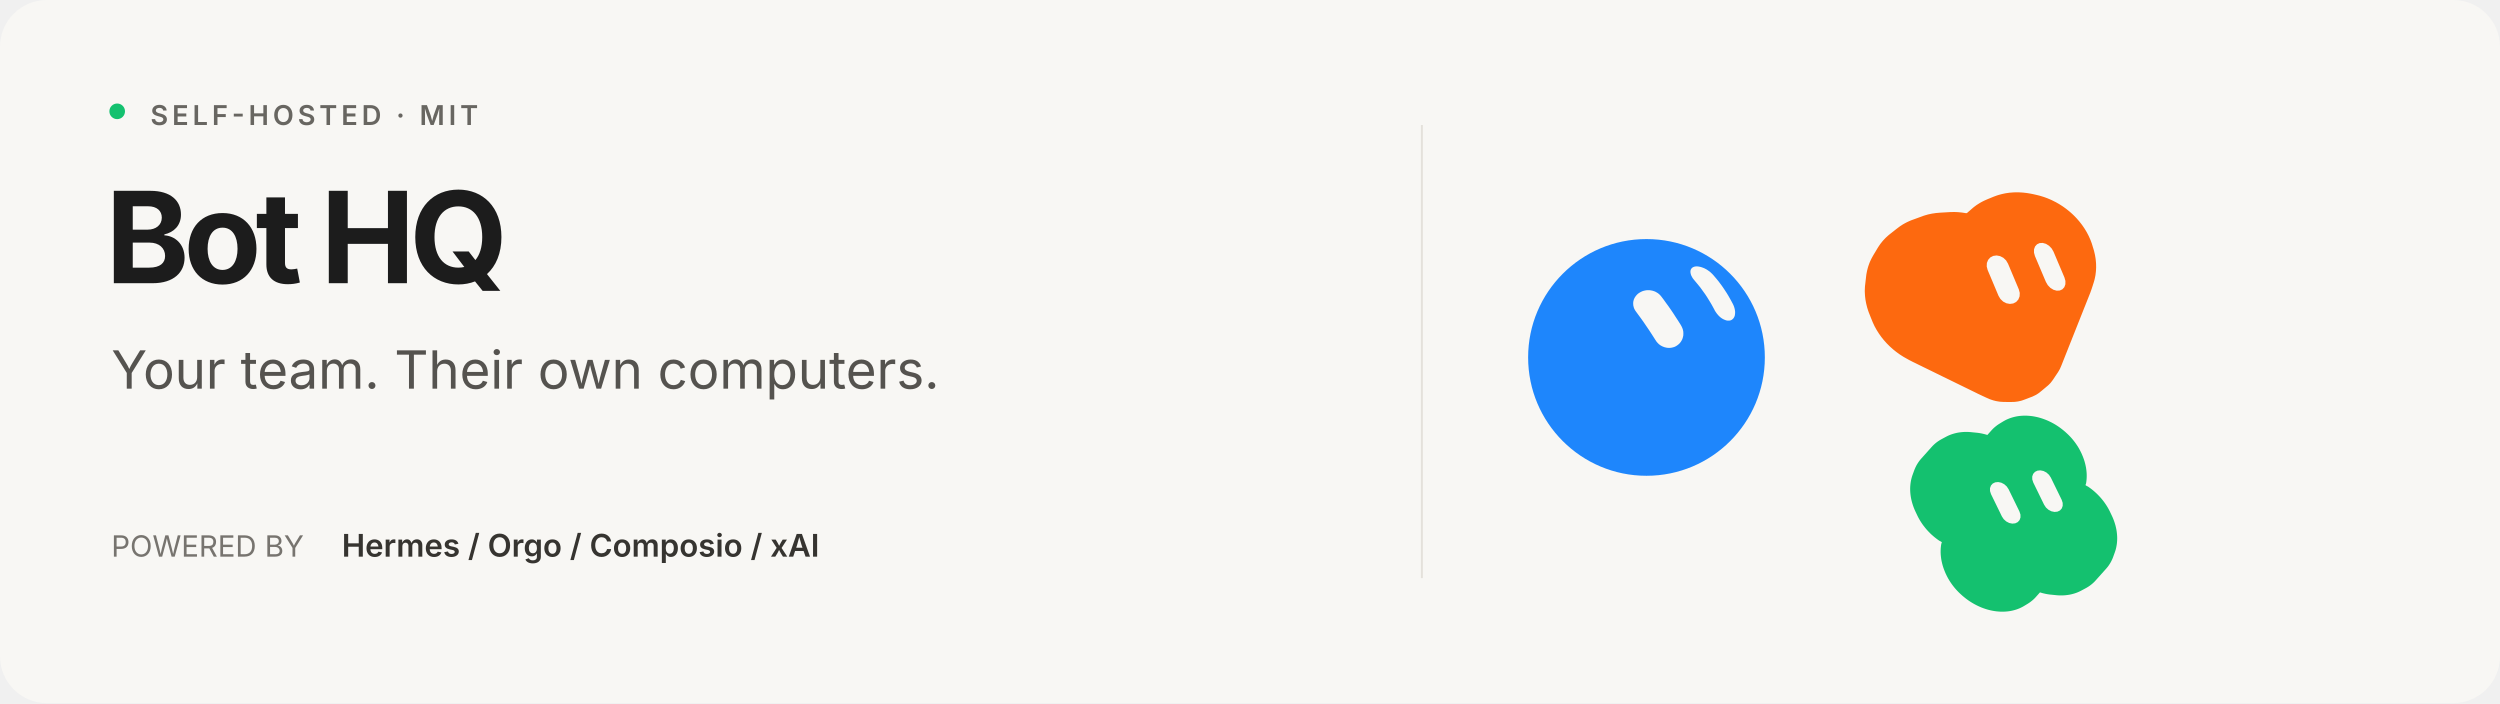
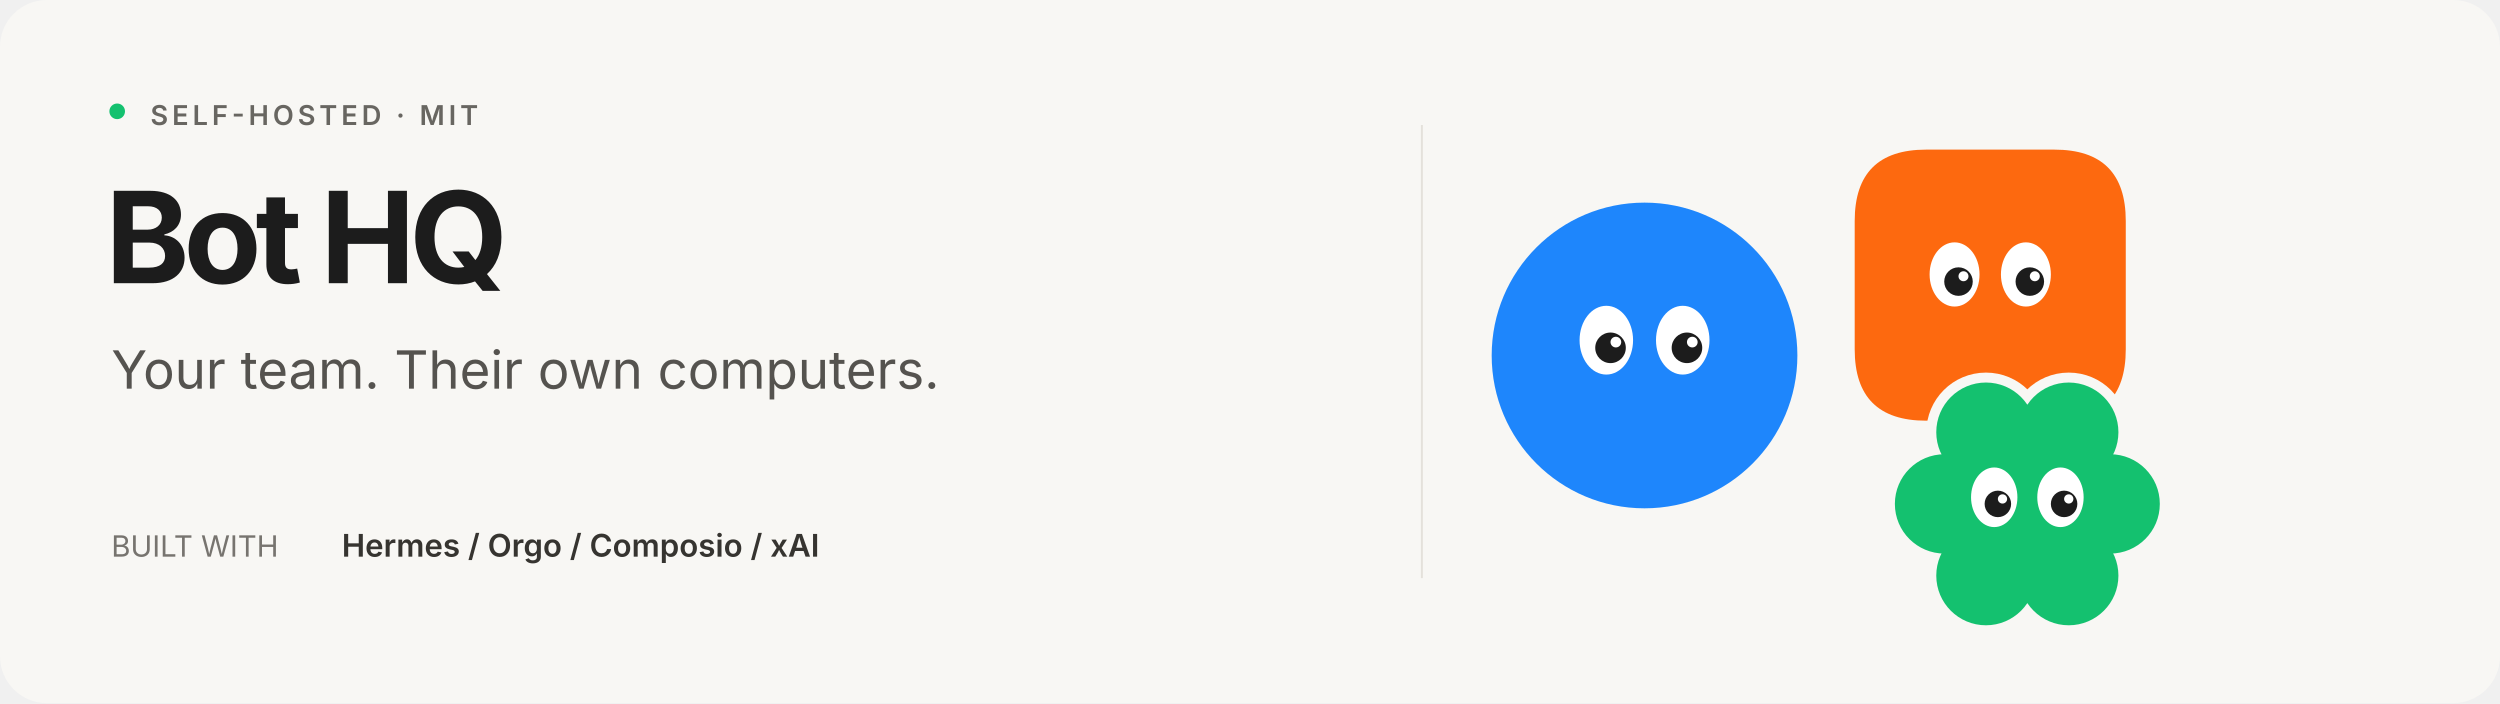
<svg xmlns="http://www.w3.org/2000/svg" width="1280" height="360" viewBox="0 0 1280 360" role="img" aria-labelledby="title desc">
  <rect width="1280" height="360" rx="24" fill="#F8F7F4" />
  <g font-family="Inter, -apple-system, BlinkMacSystemFont, 'Segoe UI', sans-serif">
    <rect x="56" y="53" width="8" height="8" rx="4" fill="#14C16F" />
    <text x="77" y="64" font-size="14" font-weight="600" letter-spacing="2" fill="#686661">SELF-HOSTED · MIT</text>
    <text x="54" y="145" font-size="65" font-weight="700" letter-spacing="-3" fill="#1C1C1C">Bot HQ</text>
    <text x="57" y="199" font-size="27" fill="#55534F">Your team. Their own computers.</text>
-     <text x="57" y="285" font-size="15" fill="#77746F">POWERED BY</text>
+     <text x="57" y="285" font-size="15" fill="#77746F">BUILT WITH</text>
    <text x="175" y="285" font-size="16" font-weight="600" fill="#363430">Hermes  /  Orgo  /  Composio  /  xAI</text>
  </g>
  <path d="M728 64V296" stroke="#E4E1DB" />
-   <svg x="742" y="82" width="202" height="202" viewBox="0 0 55.2 55.2">
-     <path d="M44.16 27.6A16.56 16.56 0 0 0 27.6 11.04A16.56 16.56 0 0 0 11.04 27.6A16.56 16.56 0 0 0 27.6 44.16A16.56 16.56 0 0 0 44.16 27.6ZM32.43 25.38L32.57 25.14L32.66 24.91L32.71 24.72L32.75 24.53L32.76 24.28L32.75 24L32.7 23.74L32.62 23.5L32.52 23.28L32.4 23.06L32.01 22.44L31.74 22.03L31.34 21.41L31.07 21.01L30.66 20.42L30.38 20.04L29.97 19.47L29.69 19.1L29.54 18.92L29.37 18.75L29.18 18.6L28.96 18.47L28.87 18.42L28.71 18.35L28.46 18.27L28.27 18.23L28.08 18.2L27.81 18.19L27.63 18.2L27.53 18.21L27.28 18.26L27.04 18.33L26.82 18.43L26.61 18.55L26.42 18.68L26.25 18.84L26.09 19.03L25.95 19.24L25.89 19.36L25.82 19.53L25.76 19.77L25.75 19.84L25.74 19.98L25.74 20.11L25.76 20.36L25.84 20.66L25.9 20.81L26.01 21.01L26.14 21.2L26.55 21.76L26.83 22.14L27.24 22.72L27.51 23.12L27.92 23.72L28.19 24.13L28.59 24.75L28.85 25.16L28.99 25.37L29.15 25.56L29.33 25.74L29.54 25.9L29.77 26.03L29.93 26.1L30.15 26.18L30.47 26.25L30.62 26.26L30.76 26.27L31.03 26.25L31.28 26.2L31.51 26.13L31.72 26.03L31.92 25.9L32.11 25.75L32.28 25.58L32.43 25.38ZM38.52 22.33L38.73 22.41L38.92 22.45L39.09 22.45L39.26 22.44L39.41 22.4L39.54 22.33L39.67 22.23L39.78 22.11L39.87 21.96L39.91 21.87L39.95 21.77L39.99 21.52L40 21.33L40 21.19L39.97 20.96L39.92 20.73L39.85 20.5L39.76 20.27L39.65 20.05L39.42 19.62L39.06 18.98L38.81 18.57L38.41 17.96L38.14 17.57L37.71 16.99L37.41 16.62L36.95 16.08L36.79 15.91L36.61 15.74L36.48 15.62L36.2 15.42L35.97 15.27L35.83 15.2L35.7 15.13L35.63 15.1L35.39 15.01L35.21 14.95L35.08 14.92L34.86 14.88L34.66 14.86L34.48 14.87L34.31 14.9L34.17 14.95L34.04 15.02L33.93 15.11L33.85 15.23L33.82 15.28L33.78 15.37L33.75 15.52L33.75 15.64L33.76 15.77L33.8 15.95L33.84 16.08L33.87 16.15L33.97 16.35L34.08 16.53L34.22 16.71L34.37 16.89L34.67 17.25L35.12 17.8L35.4 18.19L35.82 18.77L36.09 19.18L36.47 19.8L36.72 20.22L37.07 20.86L37.18 21.08L37.32 21.29L37.47 21.5L37.64 21.7L37.83 21.89L38.02 22.05L38.17 22.15L38.32 22.24L38.52 22.33Z" fill="#1E86FC" fill-rule="evenodd" />
+   <svg x="752" y="92" width="180" height="180" viewBox="4 4 92 92">
+     <path d="M10 50a40 40 0 1 0 80 0a40 40 0 1 0 -80 0Z" fill="#F8F7F4" stroke="#F8F7F4" stroke-width="6" stroke-linejoin="round" />
+     <path d="M10 50a40 40 0 1 0 80 0a40 40 0 1 0 -80 0Z" fill="#1E86FC" />
+     <ellipse cx="40" cy="46" rx="7" ry="9" fill="#FFFFFF" />
+     <circle cx="41.1" cy="48" r="4" fill="#1C1C1C" />
+     <circle cx="42.5" cy="46.5" r="1.4" fill="#FFFFFF" />
+     <ellipse cx="60" cy="46" rx="7" ry="9" fill="#FFFFFF" />
+     <circle cx="61.1" cy="48" r="4" fill="#1C1C1C" />
+     <circle cx="62.5" cy="46.5" r="1.4" fill="#FFFFFF" />
  </svg>
-   <svg x="925" y="60" width="190" height="190" viewBox="-14.4 -14.4 172.8 172.8">
-     <path d="M115.83 72 115.6 72.57 115.38 73.14 115.15 73.7 114.93 74.25 114.71 74.8 114.5 75.34 114.28 75.89 114.07 76.42 113.86 76.95 113.65 77.48 113.44 78.01 113.23 78.53 113.03 79.05 112.82 79.57 112.62 80.08 112.42 80.59 112.21 81.1 112.01 81.61 111.81 82.11 111.61 82.61 111.41 83.12 111.21 83.62 111.02 84.11 110.82 84.61 110.62 85.11 110.42 85.61 110.23 86.1 110.03 86.6 109.83 87.09 109.64 87.59 109.44 88.09 109.24 88.58 109.05 89.08 108.85 89.58 108.65 90.07 108.45 90.57 108.25 91.07 108.05 91.58 107.85 92.08 107.65 92.58 107.45 93.09 107.25 93.6 107.05 94.11 106.84 94.63 106.64 95.14 106.43 95.66 106.22 96.19 106.01 96.71 105.8 97.24 105.59 97.78 105.38 98.31 105.16 98.86 104.95 99.4 104.73 99.95 104.51 100.51 104.29 101.07 104.05 101.63 103.81 102.19 103.57 102.75 103.28 103.28 102.98 103.8 102.67 104.32 102.34 104.82 102 105.32 101.66 105.83 101.32 106.33 100.98 106.85 100.64 107.36 100.29 107.88 99.92 108.38 99.54 108.88 99.15 109.37 98.72 109.81 98.29 110.25 97.83 110.66 97.36 111.05 96.89 111.45 96.42 111.84 95.94 112.24 95.46 112.64 94.98 113.04 94.49 113.43 94.01 113.83 93.5 114.2 92.98 114.54 92.45 114.87 91.89 115.15 91.33 115.42 90.77 115.69 90.19 115.91 89.61 116.13 89.03 116.35 88.45 116.58 87.86 116.8 87.28 117.02 86.7 117.23 86.11 117.44 85.52 117.63 84.91 117.77 84.3 117.91 83.69 118.02 83.07 118.1 82.45 118.17 81.82 118.19 81.19 118.21 80.57 118.22 79.94 118.22 79.32 118.21 78.7 118.21 78.08 118.2 77.47 118.2 76.85 118.17 76.24 118.13 75.63 118.09 75.02 118 74.41 117.9 73.8 117.79 73.2 117.64 72.6 117.49 72 117.3 71.41 117.1 70.82 116.9 70.25 116.64 69.67 116.39 69.11 116.14 68.55 115.88 67.99 115.62 67.44 115.37 66.9 115.11 66.36 114.86 65.82 114.6 65.29 114.35 64.77 114.09 64.25 113.83 63.73 113.58 63.22 113.33 62.7 113.08 62.2 112.83 61.69 112.58 61.19 112.34 60.69 112.09 60.2 111.85 59.7 111.61 59.21 111.37 58.72 111.13 58.23 110.89 57.74 110.65 57.25 110.41 56.77 110.18 56.29 109.94 55.8 109.7 55.32 109.47 54.84 109.23 54.35 108.99 53.87 108.76 53.39 108.52 52.91 108.29 52.43 108.05 51.94 107.81 51.46 107.58 50.97 107.34 50.49 107.1 50 106.86 49.51 106.63 49.02 106.39 48.53 106.15 48.04 105.9 47.54 105.66 47.05 105.42 46.55 105.17 46.04 104.93 45.54 104.68 45.03 104.43 44.52 104.18 44 103.93 43.48 103.67 42.96 103.42 42.43 103.16 41.9 102.9 41.36 102.64 40.82 102.37 40.27 102.11 39.72 101.84 39.17 101.56 38.6 101.29 38.03 101.01 37.46 100.73 36.88 100.44 36.29 100.15 35.69 99.86 35.08 99.57 34.48 99.26 33.87 98.95 33.25 98.63 32.65 98.29 32.04 97.95 31.43 97.6 30.8 97.25 30.2 96.87 29.59 96.48 28.98 96.09 28.4 95.67 27.81 95.25 27.22 94.81 26.66 94.36 26.08 93.9 25.53 93.42 24.98 92.93 24.43 92.44 23.9 91.92 23.38 91.4 22.85 90.87 22.36 90.31 21.86 89.76 21.37 89.19 20.91 88.6 20.43 88.01 19.99 87.4 19.56 86.79 19.13 86.17 18.73 85.53 18.32 84.89 17.94 84.23 17.58 83.57 17.21 82.9 16.89 82.21 16.57 81.53 16.26 80.83 15.98 80.12 15.69 79.41 15.4 78.7 15.12 77.98 14.83 77.25 14.54 76.52 14.28 75.78 14.04 75.04 13.8 74.29 13.61 73.53 13.42 72.77 13.25 72 13.11 71.23 12.97 70.45 12.88 69.68 12.79 68.9 12.74 68.12 12.7 67.33 12.67 66.55 12.7 65.77 12.73 64.98 12.78 64.2 12.87 63.43 12.96 62.65 13.05 61.87 13.14 61.09 13.23 60.31 13.32 59.53 13.42 58.75 13.57 57.97 13.72 57.2 13.91 56.43 14.11 55.67 14.34 54.92 14.6 54.18 14.87 53.44 15.18 52.71 15.51 52 15.86 51.29 16.24 50.6 16.63 49.91 17.03 49.23 17.44 48.56 17.84 47.89 18.24 47.22 18.64 46.55 19.06 45.89 19.49 45.25 19.93 44.61 20.42 43.99 20.9 43.39 21.42 42.8 21.96 42.23 22.5 41.67 23.09 41.14 23.67 40.61 24.28 40.11 24.9 39.63 25.51 39.14 26.12 38.67 26.72 38.19 27.32 37.72 27.93 37.25 28.53 36.8 29.14 36.35 29.78 35.94 30.41 35.53 31.08 35.15 31.74 34.79 32.42 34.44 33.12 34.12 33.81 33.81 34.52 33.53 35.24 33.27 35.96 33.01 36.66 32.75 37.36 32.5 38.05 32.24 38.73 32 39.41 31.75 40.08 31.5 40.76 31.29 41.45 31.09 42.14 30.89 42.84 30.74 43.54 30.59 44.24 30.46 44.96 30.36 45.66 30.25 46.37 30.18 47.08 30.12 47.79 30.06 48.49 30.02 49.19 29.98 49.87 29.94 50.55 29.9 51.22 29.86 51.88 29.82 52.54 29.78 53.2 29.77 53.85 29.76 54.5 29.75 55.16 29.78 55.8 29.81 56.45 29.85 57.1 29.92 57.74 29.98 58.38 30.07 59.01 30.17 59.64 30.27 60.23 30.26 60.7 29.84 61.19 29.42 61.68 29 62.17 28.56 62.67 28.13 63.19 27.68 63.71 27.27 64.25 26.87 64.79 26.47 65.35 26.12 65.91 25.76 66.49 25.41 67.07 25.09 67.66 24.78 68.26 24.48 68.87 24.21 69.48 23.94 70.1 23.67 70.73 23.42 71.36 23.16 72 22.9 72.65 22.63 73.3 22.39 73.96 22.15 74.62 21.92 75.29 21.73 75.97 21.54 76.65 21.37 77.34 21.22 78.03 21.07 78.72 20.96 79.41 20.86 80.12 20.76 80.81 20.71 81.52 20.65 82.22 20.61 82.93 20.6 83.63 20.59 84.34 20.59 85.05 20.63 85.76 20.67 86.46 20.72 87.17 20.8 87.87 20.88 88.58 20.98 89.28 21.1 89.98 21.22 90.68 21.36 91.38 21.51 92.08 21.67 92.78 21.83 93.48 22 94.18 22.18 94.87 22.39 95.56 22.6 96.25 22.82 96.93 23.07 97.61 23.32 98.28 23.6 98.95 23.88 99.61 24.17 100.26 24.49 100.91 24.82 101.56 25.14 102.2 25.5 102.83 25.86 103.46 26.23 104.07 26.63 104.68 27.02 105.28 27.43 105.87 27.86 106.46 28.29 107.03 28.74 107.6 29.2 108.16 29.66 108.71 30.14 109.25 30.63 109.78 31.13 110.3 31.64 110.81 32.17 111.31 32.69 111.79 33.24 112.27 33.79 112.74 34.34 113.18 34.92 113.63 35.49 114.06 36.08 114.47 36.68 114.88 37.28 115.27 37.89 115.64 38.51 116.01 39.13 116.35 39.78 116.69 40.42 117.01 41.06 117.31 41.73 117.6 42.38 117.88 43.05 118.13 43.73 118.38 44.41 118.59 45.1 118.8 45.79 119.01 46.47 119.22 47.16 119.42 47.84 119.58 48.53 119.75 49.23 119.9 49.92 120.01 50.62 120.13 51.32 120.22 52.03 120.28 52.74 120.35 53.44 120.38 54.15 120.39 54.86 120.4 55.57 120.37 56.28 120.33 56.99 120.27 57.7 120.18 58.41 120.1 59.11 119.96 59.82 119.82 60.52 119.66 61.22 119.47 61.91 119.27 62.6 119.05 63.28 118.84 63.95 118.62 64.62 118.41 65.27 118.19 65.92 117.96 66.56 117.74 67.19 117.49 67.82 117.24 68.44 117 69.05 116.76 69.65 116.52 70.25 116.29 70.84 116.06 71.42Z M74.95 68.78 74.69 68.17 74.44 67.57 74.19 66.97 73.93 66.37 73.68 65.77 73.43 65.16 73.17 64.56 72.92 63.96 72.67 63.36 72.41 62.76 72.16 62.15 71.91 61.55 71.65 60.95 71.4 60.35 71.15 59.75 70.89 59.14 70.64 58.54 70.38 57.94 70.13 57.34 69.88 56.74 69.45 55.1 69.53 53.48 70.11 52.04 71.13 50.9 72.48 50.2 74.05 49.98 75.67 50.29 77.19 51.07 78.46 52.27 79.34 53.76 79.6 54.36 79.85 54.96 80.11 55.56 80.36 56.17 80.61 56.77 80.87 57.37 81.12 57.97 81.37 58.57 81.63 59.18 81.88 59.78 82.13 60.38 82.39 60.98 82.64 61.58 82.89 62.19 83.15 62.79 83.4 63.39 83.65 63.99 83.91 64.59 84.16 65.2 84.41 65.8 84.84 67.43 84.76 69.05 84.18 70.5 83.17 71.63 81.81 72.34 80.24 72.55 78.62 72.25 77.1 71.46 75.84 70.26Z M97.01 62.3 96.75 61.7 96.5 61.1 96.24 60.5 95.99 59.9 95.73 59.3 95.48 58.7 95.22 58.1 94.97 57.5 94.72 56.9 94.46 56.3 94.21 55.7 93.95 55.09 93.7 54.49 93.44 53.89 93.19 53.29 92.93 52.69 92.68 52.09 92.42 51.49 92.17 50.89 91.91 50.29 91.47 48.68 91.48 47.13 91.97 45.79 92.87 44.79 94.1 44.22 95.54 44.15 97.05 44.58 98.48 45.47 99.69 46.72 100.56 48.23 100.81 48.83 101.07 49.43 101.32 50.03 101.58 50.63 101.83 51.24 102.09 51.84 102.34 52.44 102.59 53.04 102.85 53.64 103.1 54.24 103.36 54.84 103.61 55.44 103.87 56.04 104.12 56.64 104.38 57.24 104.63 57.84 104.89 58.45 105.14 59.05 105.4 59.65 105.65 60.25 106.1 61.86 106.08 63.41 105.6 64.75 104.69 65.75 103.46 66.32 102.02 66.39 100.52 65.96 99.09 65.07 97.88 63.81Z" fill="#FD690F" fill-rule="evenodd" />
+   <svg x="935" y="62" width="168" height="168" viewBox="4 4 92 92">
+     <path d="M12 32Q12 12 32 12L68 12Q88 12 88 32L88 68Q88 88 68 88L32 88Q12 88 12 68Z" fill="#F8F7F4" stroke="#F8F7F4" stroke-width="6" stroke-linejoin="round" />
+     <path d="M12 32Q12 12 32 12L68 12Q88 12 88 32L88 68Q88 88 68 88L32 88Q12 88 12 68Z" fill="#FD690F" />
+     <ellipse cx="40" cy="47" rx="7" ry="9" fill="#FFFFFF" />
+     <circle cx="41.1" cy="49" r="4" fill="#1C1C1C" />
+     <circle cx="42.5" cy="47.5" r="1.4" fill="#FFFFFF" />
+     <ellipse cx="60" cy="47" rx="7" ry="9" fill="#FFFFFF" />
+     <circle cx="61.1" cy="49" r="4" fill="#1C1C1C" />
+     <circle cx="62.5" cy="47.5" r="1.4" fill="#FFFFFF" />
  </svg>
-   <svg x="945" y="177" width="172" height="172" viewBox="-14.4 -14.4 172.8 172.8">
-     <path d="M91.45 113.68 90.54 113.59 89.62 113.46 88.7 113.3 87.79 113.1 86.87 112.88 85.96 112.62 85.54 112.48 83.16 115.14 82.56 115.76 81.93 116.34 81.27 116.89 80.59 117.42 79.88 117.92 79.15 118.39 77.36 119.47 76.61 119.9 75.84 120.29 75.05 120.66 74.23 120.99 73.4 121.29 72.54 121.55 71.67 121.78 70.78 121.98 69.88 122.14 68.96 122.26 68.03 122.35 67.09 122.4 66.13 122.42 65.17 122.4 64.21 122.34 63.23 122.25 62.26 122.12 61.27 121.96 60.29 121.76 59.31 121.53 58.33 121.26 57.35 120.95 56.38 120.62 55.41 120.25 54.45 119.84 53.5 119.4 52.56 118.93 51.63 118.43 50.71 117.9 49.8 117.34 48.91 116.75 48.04 116.13 47.18 115.48 46.35 114.81 45.53 114.12 44.74 113.4 44.48 113.16 43.74 112.45 43.03 111.72 42.34 110.97 41.68 110.21 41.04 109.42 40.43 108.62 39.85 107.8 39.29 106.97 38.76 106.13 38.26 105.27 37.8 104.4 37.36 103.53 36.95 102.65 36.58 101.76 36.44 101.42 36.08 100.48 35.75 99.54 35.46 98.59 35.21 97.64 34.99 96.69 34.8 95.75 34.66 94.81 34.55 93.87 34.47 92.94 34.43 92.01 34.43 91.09 34.46 90.18 34.53 89.29 34.63 88.4 34.77 87.53 35.06 86.7 34.64 86.38 33.69 85.88 32.88 85.31 32.08 84.71 31.3 84.1 30.53 83.45 29.78 82.79 29.05 82.1 28.35 81.38 27.66 80.65 27 79.9 26.36 79.13 25.74 78.34 25.15 77.54 24.59 76.72 24.05 75.88 23.54 75.03 23.06 74.17 22.61 73.3 21.76 71.51 21.32 70.58 20.91 69.65 20.54 68.71 20.2 67.76 19.9 66.81 19.63 65.86 19.39 64.9 19.19 63.95 19.03 62.99 18.91 62.04 18.82 61.09 18.77 60.15 18.75 59.21 18.78 58.28 18.84 57.37 18.94 56.46 19.07 55.56 19.24 54.67 19.45 53.81 19.69 52.95 19.97 52.12 20.78 49.88 21.1 49.05 21.46 48.24 21.84 47.45 22.27 46.68 22.73 45.94 23.22 45.21 23.74 44.52 24.3 43.85 29.69 37.82 30.27 37.18 30.89 36.57 31.54 35.98 32.21 35.43 32.91 34.91 33.64 34.42 34.39 33.96 35.17 33.53 37.45 32.31 38.23 31.92 39.04 31.57 39.86 31.25 40.71 30.97 41.57 30.72 42.45 30.5 43.34 30.32 44.25 30.18 45.17 30.07 46.1 29.99 47.04 29.95 47.98 29.95 48.94 29.98 49.89 30.05 52.55 30.32 53.46 30.41 54.38 30.54 55.3 30.7 56.22 30.9 57.13 31.12 58.04 31.38 58.46 31.52 60.84 28.86 61.44 28.24 62.07 27.66 62.73 27.11 63.41 26.58 64.12 26.08 64.85 25.62 66.64 24.53 67.39 24.1 68.16 23.7 68.96 23.34 69.77 23.01 70.61 22.71 71.46 22.45 72.33 22.22 73.22 22.02 74.12 21.86 75.04 21.74 75.97 21.65 76.92 21.6 77.86 21.58 78.83 21.6 79.79 21.66 80.77 21.75 81.75 21.87 82.73 22.04 83.71 22.24 84.69 22.47 85.67 22.74 86.65 23.05 87.62 23.39 88.59 23.76 89.55 24.16 90.5 24.6 91.45 25.07 92.38 25.57 93.3 26.1 94.2 26.66 95.09 27.25 95.96 27.87 96.82 28.52 97.65 29.19 98.47 29.88 99.26 30.6 99.52 30.84 100.26 31.55 100.97 32.28 101.66 33.02 102.32 33.79 102.96 34.58 103.57 35.38 104.15 36.2 104.71 37.03 105.24 37.87 105.74 38.73 106.2 39.6 106.64 40.47 107.05 41.35 107.42 42.24 107.57 42.58 107.92 43.52 108.25 44.46 108.54 45.41 108.79 46.36 109.01 47.31 109.2 48.25 109.34 49.19 109.45 50.13 109.53 51.07 109.57 51.99 109.57 52.91 109.54 53.82 109.47 54.71 109.37 55.6 109.23 56.47 108.94 57.3 109.36 57.62 110.31 58.12 111.12 58.69 111.92 59.28 112.7 59.9 113.47 60.55 114.22 61.22 114.95 61.91 115.65 62.62 116.34 63.35 117 64.1 117.64 64.87 118.26 65.66 118.85 66.47 119.41 67.29 119.95 68.12 120.46 68.97 120.94 69.83 121.39 70.7 122.24 72.49 122.68 73.42 123.09 74.35 123.46 75.29 123.8 76.24 124.1 77.19 124.38 78.14 124.61 79.1 124.81 80.05 124.97 81.01 125.09 81.96 125.18 82.91 125.23 83.85 125.25 84.79 125.22 85.72 125.16 86.63 125.07 87.55 124.93 88.44 124.76 89.33 124.56 90.2 124.31 91.05 124.03 91.88 123.23 94.12 122.91 94.95 122.55 95.76 122.16 96.55 121.73 97.32 121.27 98.06 120.78 98.79 120.26 99.48 119.7 100.15 114.31 106.18 113.73 106.82 113.11 107.43 112.47 108.01 111.79 108.57 111.09 109.09 110.36 109.58 109.61 110.04 108.83 110.47 106.55 111.69 105.77 112.07 104.96 112.43 104.13 112.75 103.29 113.03 102.43 113.28 101.55 113.5 100.66 113.68 99.75 113.82 98.83 113.93 97.9 114.01 96.97 114.05 96.02 114.05 95.06 114.02 94.11 113.95Z M65.93 73.41 65.65 72.84 65.37 72.27 65.1 71.69 64.82 71.12 64.54 70.55 64.26 69.97 63.98 69.4 63.7 68.83 63.42 68.25 63.14 67.68 62.86 67.1 62.58 66.53 62.3 65.96 62.02 65.38 61.74 64.81 61.46 64.24 61.18 63.66 60.9 63.09 60.62 62.52 60.34 61.94 59.84 60.39 59.82 58.88 60.31 57.53 61.23 56.5 62.52 55.88 64.03 55.73 65.63 56.06 67.15 56.85 68.44 58.01 69.39 59.44 69.67 60.01 69.95 60.59 70.23 61.16 70.51 61.73 70.79 62.31 71.07 62.88 71.35 63.45 71.63 64.03 71.91 64.6 72.19 65.17 72.47 65.75 72.75 66.32 73.03 66.89 73.31 67.47 73.59 68.04 73.87 68.62 74.15 69.19 74.43 69.76 74.71 70.34 74.98 70.91 75.49 72.46 75.5 73.98 75.02 75.32 74.09 76.35 72.81 76.97 71.29 77.12 69.7 76.79 68.18 76 66.88 74.84Z M87.66 67.4 87.38 66.83 87.1 66.26 86.82 65.68 86.54 65.11 86.26 64.54 85.98 63.96 85.7 63.39 85.42 62.82 85.14 62.24 84.86 61.67 84.58 61.09 84.3 60.52 84.02 59.95 83.74 59.37 83.46 58.8 83.18 58.23 82.9 57.65 82.62 57.08 82.34 56.51 82.06 55.93 81.56 54.38 81.55 52.87 82.03 51.52 82.96 50.49 84.24 49.87 85.75 49.72 87.35 50.05 88.87 50.84 90.16 52 91.11 53.43 91.39 54 91.67 54.57 91.95 55.15 92.23 55.72 92.51 56.3 92.79 56.87 93.07 57.44 93.35 58.02 93.63 58.59 93.91 59.16 94.19 59.74 94.47 60.31 94.75 60.88 95.03 61.46 95.31 62.03 95.59 62.61 95.87 63.18 96.15 63.75 96.43 64.33 96.71 64.9 97.21 66.45 97.22 67.97 96.74 69.31 95.81 70.34 94.53 70.96 93.01 71.11 91.42 70.78 89.9 69.99 88.6 68.83Z" fill="#14C16F" fill-rule="evenodd" />
+   <svg x="960" y="180" width="156" height="156" viewBox="4 4 92 92">
+     <path d="M47.5 28.35a15 15 0 1 0 30 0a15 15 0 1 0 -30 0ZM60 50a15 15 0 1 0 30 0a15 15 0 1 0 -30 0ZM47.5 71.65a15 15 0 1 0 30 0a15 15 0 1 0 -30 0ZM22.5 71.65a15 15 0 1 0 30 0a15 15 0 1 0 -30 0ZM10 50a15 15 0 1 0 30 0a15 15 0 1 0 -30 0ZM22.5 28.35a15 15 0 1 0 30 0a15 15 0 1 0 -30 0ZM25 50a25 25 0 1 0 50 0a25 25 0 1 0 -50 0Z" fill="#F8F7F4" stroke="#F8F7F4" stroke-width="6" stroke-linejoin="round" />
+     <path d="M47.5 28.35a15 15 0 1 0 30 0a15 15 0 1 0 -30 0ZM60 50a15 15 0 1 0 30 0a15 15 0 1 0 -30 0ZM47.5 71.65a15 15 0 1 0 30 0a15 15 0 1 0 -30 0ZM22.5 71.65a15 15 0 1 0 30 0a15 15 0 1 0 -30 0ZM10 50a15 15 0 1 0 30 0a15 15 0 1 0 -30 0ZM22.5 28.35a15 15 0 1 0 30 0a15 15 0 1 0 -30 0ZM25 50a25 25 0 1 0 50 0a25 25 0 1 0 -50 0Z" fill="#14C16F" />
+     <ellipse cx="40" cy="48" rx="7" ry="9" fill="#FFFFFF" />
+     <circle cx="41.1" cy="50" r="4" fill="#1C1C1C" />
+     <circle cx="42.5" cy="48.5" r="1.4" fill="#FFFFFF" />
+     <ellipse cx="60" cy="48" rx="7" ry="9" fill="#FFFFFF" />
+     <circle cx="61.1" cy="50" r="4" fill="#1C1C1C" />
+     <circle cx="62.5" cy="48.5" r="1.4" fill="#FFFFFF" />
  </svg>
</svg>
